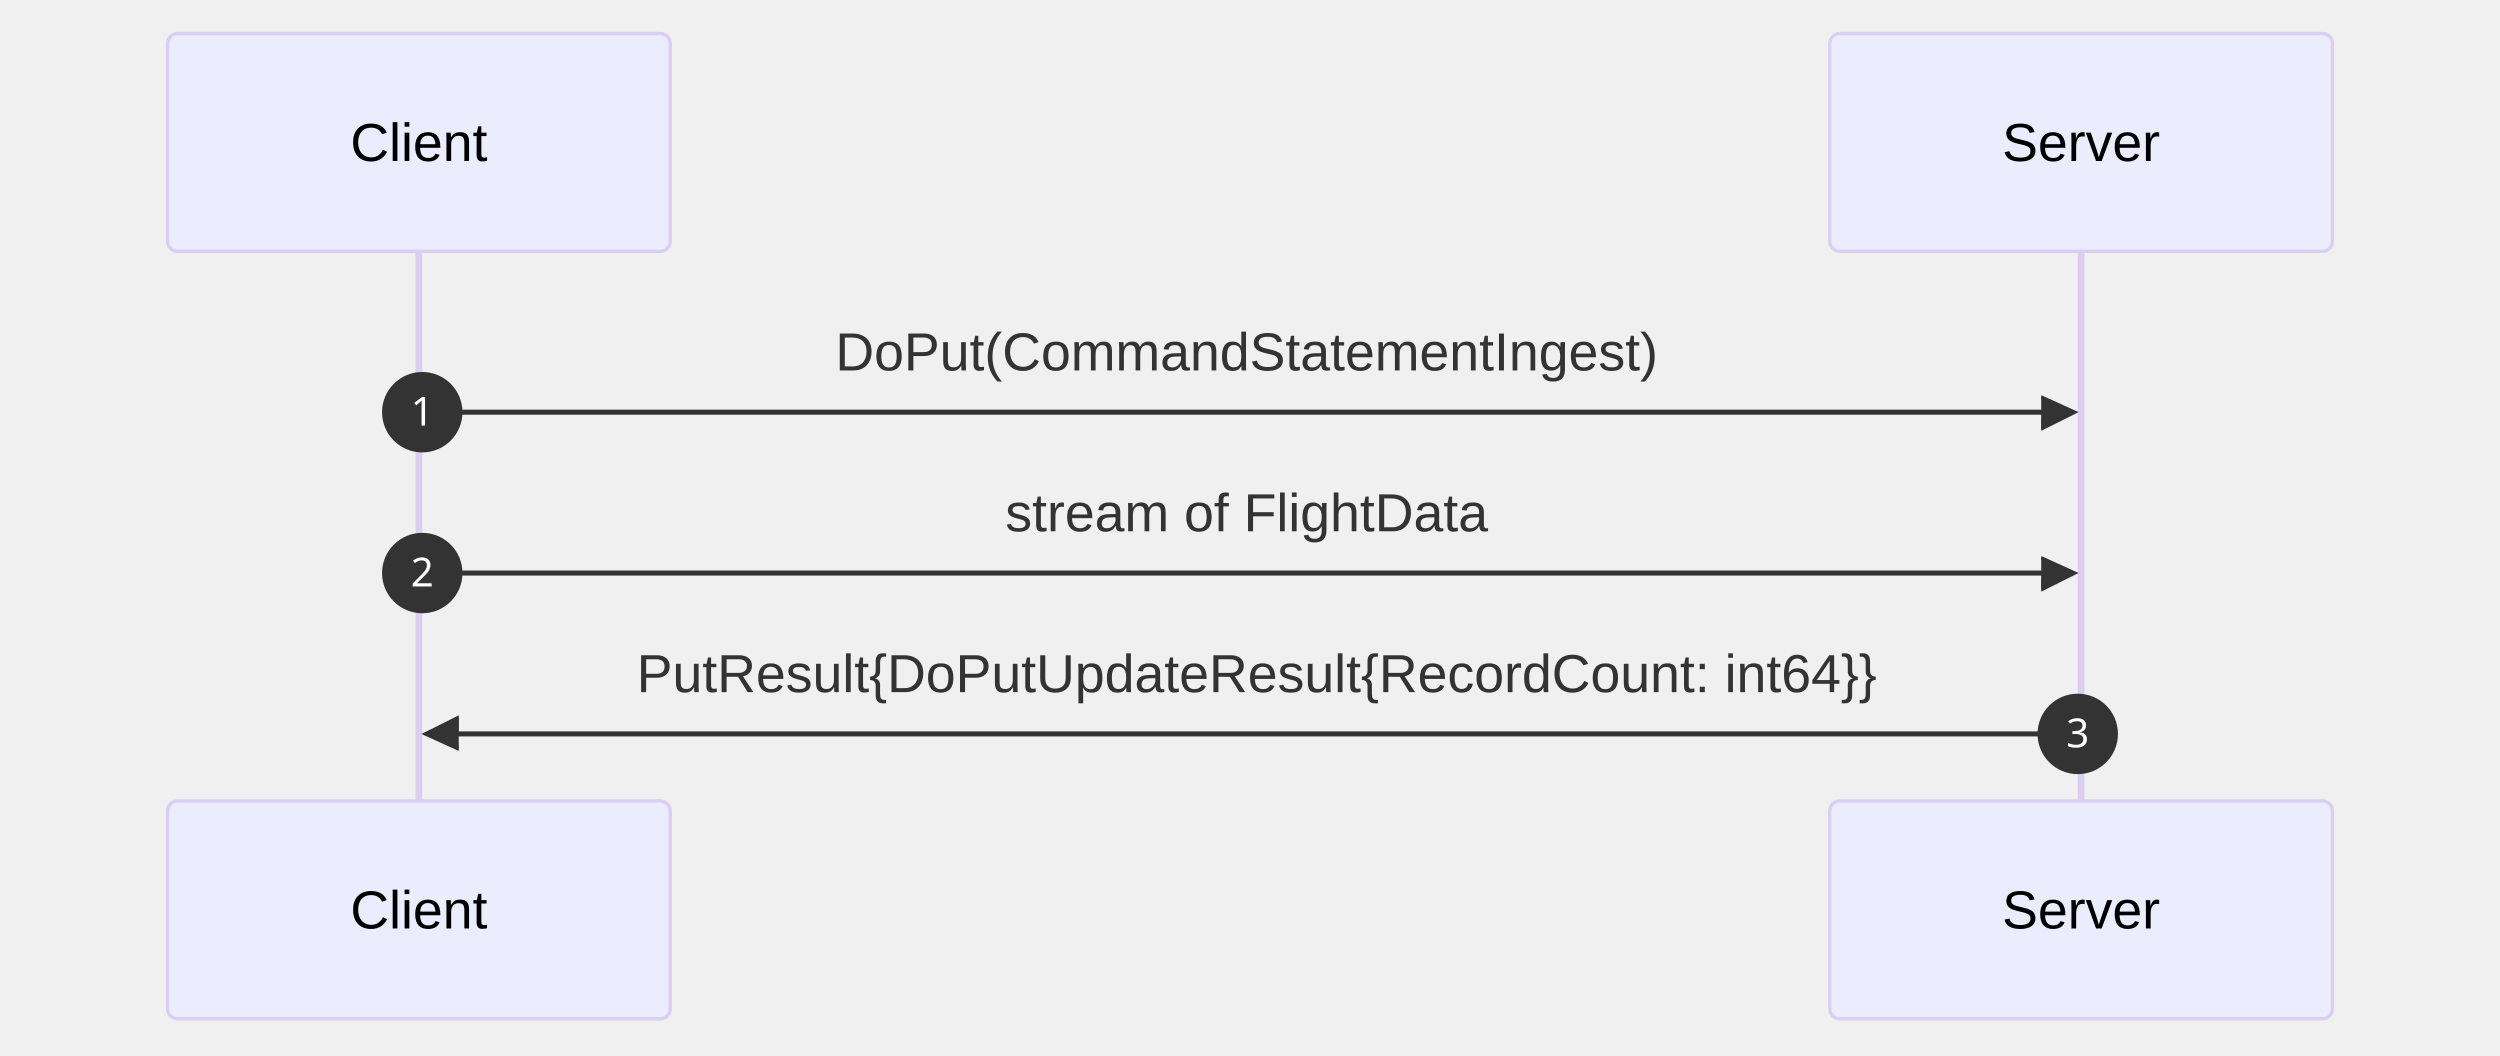
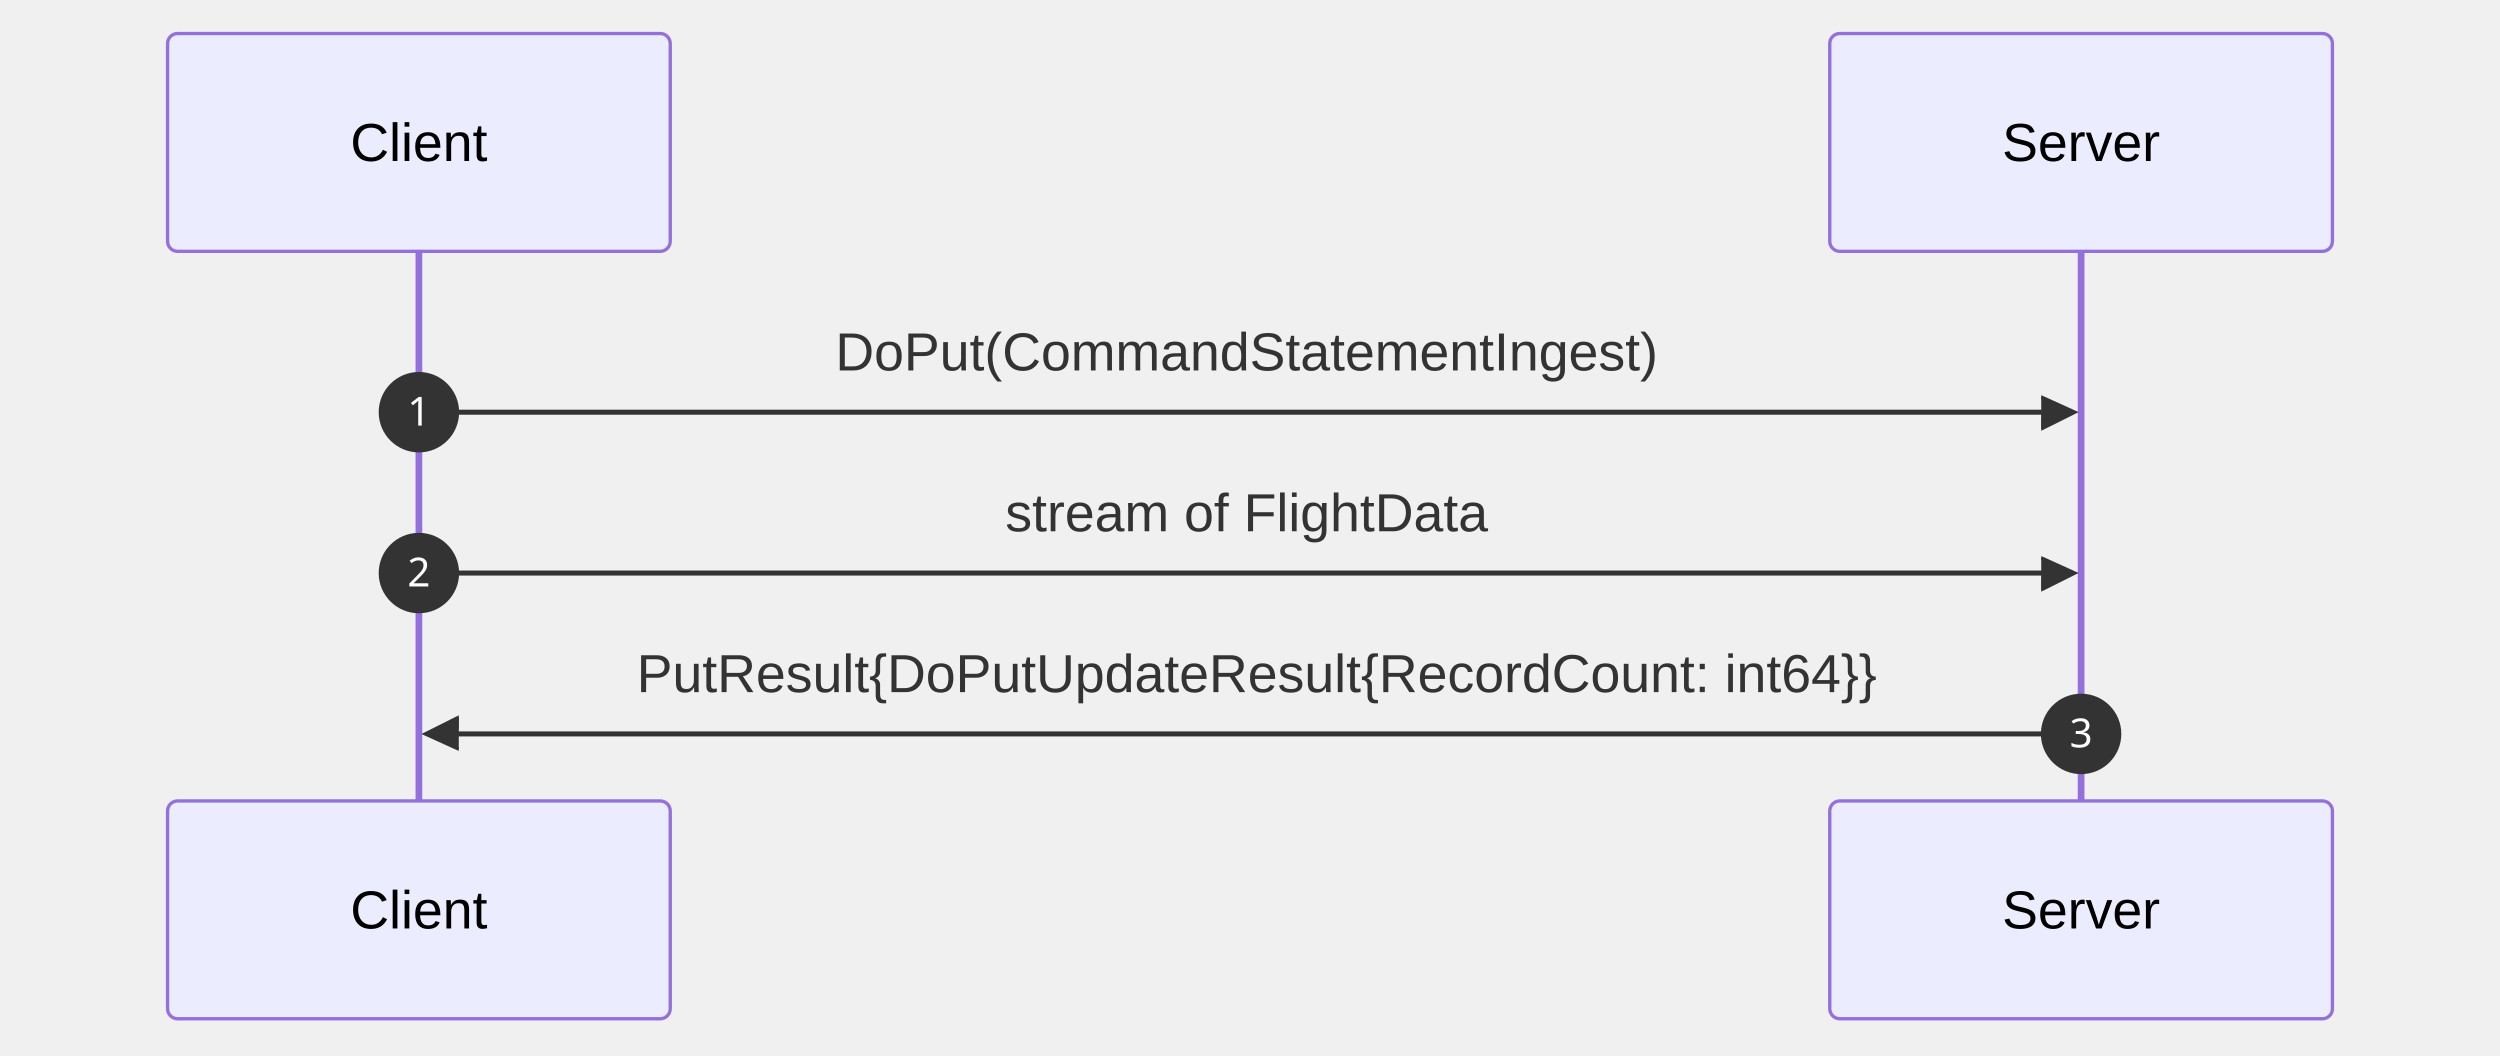
<svg xmlns="http://www.w3.org/2000/svg" id="my-svg" width="100%" style="max-width: 746px; background-color: white;" viewBox="-50 -10 746 315" role="graphics-document document" aria-roledescription="sequence">
  <g>
    <rect x="496" y="229" fill="#eaeaea" stroke="#666" width="150" height="65" name="Server" rx="3" ry="3" class="actor actor-bottom" />
    <text x="571" y="261.5" dominant-baseline="central" alignment-baseline="central" class="actor actor-box" style="text-anchor: middle; font-size: 16px; font-weight: 400;">
      <tspan x="571" dy="0">Server</tspan>
    </text>
  </g>
  <g>
    <rect x="0" y="229" fill="#eaeaea" stroke="#666" width="150" height="65" name="Client" rx="3" ry="3" class="actor actor-bottom" />
    <text x="75" y="261.5" dominant-baseline="central" alignment-baseline="central" class="actor actor-box" style="text-anchor: middle; font-size: 16px; font-weight: 400;">
      <tspan x="75" dy="0">Client</tspan>
    </text>
  </g>
  <g>
-     <line id="actor1" x1="571" y1="65" x2="571" y2="229" class="actor-line 200" stroke-width="0.5px" stroke="#999" name="Server" />
-     <g id="root-1">
+     <line id="actor1" x1="571" y1="65" x2="571" y2="229" class="actor-line 200" stroke-width="0.5px" stroke="#999" name="Server" data-et="life-line" data-id="Server" />
+     <g id="root-1" data-et="participant" data-type="participant" data-id="Server">
      <rect x="496" y="0" fill="#eaeaea" stroke="#666" width="150" height="65" name="Server" rx="3" ry="3" class="actor actor-top" />
      <text x="571" y="32.5" dominant-baseline="central" alignment-baseline="central" class="actor actor-box" style="text-anchor: middle; font-size: 16px; font-weight: 400;">
        <tspan x="571" dy="0">Server</tspan>
      </text>
    </g>
  </g>
  <g>
-     <line id="actor0" x1="75" y1="65" x2="75" y2="229" class="actor-line 200" stroke-width="0.5px" stroke="#999" name="Client" />
-     <g id="root-0">
+     <line id="actor0" x1="75" y1="65" x2="75" y2="229" class="actor-line 200" stroke-width="0.5px" stroke="#999" name="Client" data-et="life-line" data-id="Client" />
+     <g id="root-0" data-et="participant" data-type="participant" data-id="Client">
      <rect x="0" y="0" fill="#eaeaea" stroke="#666" width="150" height="65" name="Client" rx="3" ry="3" class="actor actor-top" />
      <text x="75" y="32.5" dominant-baseline="central" alignment-baseline="central" class="actor actor-box" style="text-anchor: middle; font-size: 16px; font-weight: 400;">
        <tspan x="75" dy="0">Client</tspan>
      </text>
    </g>
  </g>
-   <style>#my-svg{font-family:"trebuchet ms",verdana,arial,sans-serif;font-size:16px;fill:#333;}@keyframes edge-animation-frame{from{stroke-dashoffset:0;}}@keyframes dash{to{stroke-dashoffset:0;}}#my-svg .edge-animation-slow{stroke-dasharray:9,5!important;stroke-dashoffset:900;animation:dash 50s linear infinite;stroke-linecap:round;}#my-svg .edge-animation-fast{stroke-dasharray:9,5!important;stroke-dashoffset:900;animation:dash 20s linear infinite;stroke-linecap:round;}#my-svg .error-icon{fill:#552222;}#my-svg .error-text{fill:#552222;stroke:#552222;}#my-svg .edge-thickness-normal{stroke-width:1px;}#my-svg .edge-thickness-thick{stroke-width:3.5px;}#my-svg .edge-pattern-solid{stroke-dasharray:0;}#my-svg .edge-thickness-invisible{stroke-width:0;fill:none;}#my-svg .edge-pattern-dashed{stroke-dasharray:3;}#my-svg .edge-pattern-dotted{stroke-dasharray:2;}#my-svg .marker{fill:#333333;stroke:#333333;}#my-svg .marker.cross{stroke:#333333;}#my-svg svg{font-family:"trebuchet ms",verdana,arial,sans-serif;font-size:16px;}#my-svg p{margin:0;}#my-svg .actor{stroke:hsl(259.626, 59.777%, 87.902%);fill:#ECECFF;}#my-svg text.actor&gt;tspan{fill:black;stroke:none;}#my-svg .actor-line{stroke:hsl(259.626, 59.777%, 87.902%);}#my-svg .innerArc{stroke-width:1.5;stroke-dasharray:none;}#my-svg .messageLine0{stroke-width:1.5;stroke-dasharray:none;stroke:#333;}#my-svg .messageLine1{stroke-width:1.5;stroke-dasharray:2,2;stroke:#333;}#my-svg #arrowhead path{fill:#333;stroke:#333;}#my-svg .sequenceNumber{fill:white;}#my-svg #sequencenumber{fill:#333;}#my-svg #crosshead path{fill:#333;stroke:#333;}#my-svg .messageText{fill:#333;stroke:none;}#my-svg .labelBox{stroke:hsl(259.626, 59.777%, 87.902%);fill:#ECECFF;}#my-svg .labelText,#my-svg .labelText&gt;tspan{fill:black;stroke:none;}#my-svg .loopText,#my-svg .loopText&gt;tspan{fill:black;stroke:none;}#my-svg .loopLine{stroke-width:2px;stroke-dasharray:2,2;stroke:hsl(259.626, 59.777%, 87.902%);fill:hsl(259.626, 59.777%, 87.902%);}#my-svg .note{stroke:#aaaa33;fill:#fff5ad;}#my-svg .noteText,#my-svg .noteText&gt;tspan{fill:black;stroke:none;}#my-svg .activation0{fill:#f4f4f4;stroke:#666;}#my-svg .activation1{fill:#f4f4f4;stroke:#666;}#my-svg .activation2{fill:#f4f4f4;stroke:#666;}#my-svg .actorPopupMenu{position:absolute;}#my-svg .actorPopupMenuPanel{position:absolute;fill:#ECECFF;box-shadow:0px 8px 16px 0px rgba(0,0,0,0.2);filter:drop-shadow(3px 5px 2px rgb(0 0 0 / 0.4));}#my-svg .actor-man line{stroke:hsl(259.626, 59.777%, 87.902%);fill:#ECECFF;}#my-svg .actor-man circle,#my-svg line{stroke:hsl(259.626, 59.777%, 87.902%);fill:#ECECFF;stroke-width:2px;}#my-svg :root{--mermaid-font-family:"trebuchet ms",verdana,arial,sans-serif;}</style>
+   <style>#my-svg{font-family:"trebuchet ms",verdana,arial,sans-serif;font-size:16px;fill:#333;}@keyframes edge-animation-frame{from{stroke-dashoffset:0;}}@keyframes dash{to{stroke-dashoffset:0;}}#my-svg .edge-animation-slow{stroke-dasharray:9,5!important;stroke-dashoffset:900;animation:dash 50s linear infinite;stroke-linecap:round;}#my-svg .edge-animation-fast{stroke-dasharray:9,5!important;stroke-dashoffset:900;animation:dash 20s linear infinite;stroke-linecap:round;}#my-svg .error-icon{fill:#552222;}#my-svg .error-text{fill:#552222;stroke:#552222;}#my-svg .edge-thickness-normal{stroke-width:1px;}#my-svg .edge-thickness-thick{stroke-width:3.5px;}#my-svg .edge-pattern-solid{stroke-dasharray:0;}#my-svg .edge-thickness-invisible{stroke-width:0;fill:none;}#my-svg .edge-pattern-dashed{stroke-dasharray:3;}#my-svg .edge-pattern-dotted{stroke-dasharray:2;}#my-svg .marker{fill:#333333;stroke:#333333;}#my-svg .marker.cross{stroke:#333333;}#my-svg svg{font-family:"trebuchet ms",verdana,arial,sans-serif;font-size:16px;}#my-svg p{margin:0;}#my-svg .actor{stroke:#9370DB;fill:#ECECFF;stroke-width:1;}#my-svg rect.actor.outer-path[data-look="neo"]{filter:drop-shadow(1px 2px 2px rgba(185, 185, 185, 1));}#my-svg rect.note[data-look="neo"]{stroke:#aaaa33;fill:#fff5ad;filter:drop-shadow(1px 2px 2px rgba(185, 185, 185, 1));}#my-svg text.actor&gt;tspan{fill:black;stroke:none;}#my-svg .actor-line{stroke:#9370DB;}#my-svg .innerArc{stroke-width:1.5;stroke-dasharray:none;}#my-svg .messageLine0{stroke-width:1.5;stroke-dasharray:none;stroke:#333;}#my-svg .messageLine1{stroke-width:1.5;stroke-dasharray:2,2;stroke:#333;}#my-svg [id$="-arrowhead"] path{fill:#333;stroke:#333;}#my-svg .sequenceNumber{fill:white;}#my-svg [id$="-sequencenumber"]{fill:#333;}#my-svg [id$="-crosshead"] path{fill:#333;stroke:#333;}#my-svg .messageText{fill:#333;stroke:none;}#my-svg .labelBox{stroke:#9370DB;fill:#ECECFF;filter:none;}#my-svg .labelText,#my-svg .labelText&gt;tspan{fill:black;stroke:none;}#my-svg .loopText,#my-svg .loopText&gt;tspan{fill:black;stroke:none;}#my-svg .loopLine{stroke-width:2px;stroke-dasharray:2,2;stroke:#9370DB;fill:#9370DB;}#my-svg .note{stroke:#aaaa33;fill:#fff5ad;}#my-svg .noteText,#my-svg .noteText&gt;tspan{fill:black;stroke:none;font-weight:normal;}#my-svg .activation0{fill:#f4f4f4;stroke:#666;}#my-svg .activation1{fill:#f4f4f4;stroke:#666;}#my-svg .activation2{fill:#f4f4f4;stroke:#666;}#my-svg .actorPopupMenu{position:absolute;}#my-svg .actorPopupMenuPanel{position:absolute;fill:#ECECFF;box-shadow:0px 8px 16px 0px rgba(0,0,0,0.2);filter:drop-shadow(3px 5px 2px rgb(0 0 0 / 0.4));}#my-svg .actor-man circle,#my-svg line{fill:#ECECFF;stroke-width:2px;}#my-svg g rect.rect{filter:drop-shadow(1px 2px 2px rgba(185, 185, 185, 1));stroke:#9370DB;}#my-svg .node .neo-node{stroke:#9370DB;}#my-svg [data-look="neo"].node rect,#my-svg [data-look="neo"].cluster rect,#my-svg [data-look="neo"].node polygon{stroke:#9370DB;filter:drop-shadow(1px 2px 2px rgba(185, 185, 185, 1));}#my-svg [data-look="neo"].node path{stroke:#9370DB;stroke-width:1px;}#my-svg [data-look="neo"].node .outer-path{filter:drop-shadow(1px 2px 2px rgba(185, 185, 185, 1));}#my-svg [data-look="neo"].node .neo-line path{stroke:#9370DB;filter:none;}#my-svg [data-look="neo"].node circle{stroke:#9370DB;filter:drop-shadow(1px 2px 2px rgba(185, 185, 185, 1));}#my-svg [data-look="neo"].node circle .state-start{fill:#000000;}#my-svg [data-look="neo"].icon-shape .icon{fill:#9370DB;filter:drop-shadow(1px 2px 2px rgba(185, 185, 185, 1));}#my-svg [data-look="neo"].icon-shape .icon-neo path{stroke:#9370DB;filter:drop-shadow(1px 2px 2px rgba(185, 185, 185, 1));}#my-svg :root{--mermaid-font-family:"trebuchet ms",verdana,arial,sans-serif;}</style>
  <g />
  <defs>
-     <symbol id="computer" width="24" height="24">
+     <symbol id="my-svg-computer" width="24" height="24">
      <path transform="scale(.5)" d="M2 2v13h20v-13h-20zm18 11h-16v-9h16v9zm-10.228 6l.466-1h3.524l.467 1h-4.457zm14.228 3h-24l2-6h2.104l-1.33 4h18.45l-1.297-4h2.073l2 6zm-5-10h-14v-7h14v7z" />
    </symbol>
  </defs>
  <defs>
-     <symbol id="database" fill-rule="evenodd" clip-rule="evenodd">
+     <symbol id="my-svg-database" fill-rule="evenodd" clip-rule="evenodd">
      <path transform="scale(.5)" d="M12.258.001l.256.004.255.005.253.008.251.01.249.012.247.015.246.016.242.019.241.02.239.023.236.024.233.027.231.028.229.031.225.032.223.034.22.036.217.038.214.04.211.041.208.043.205.045.201.046.198.048.194.05.191.051.187.053.183.054.18.056.175.057.172.059.168.06.163.061.16.063.155.064.15.066.074.033.073.033.071.034.07.034.069.035.068.035.067.035.066.035.064.036.064.036.062.036.06.036.06.037.058.037.058.037.055.038.055.038.053.038.052.038.051.039.05.039.048.039.047.039.045.04.044.04.043.04.041.04.04.041.039.041.037.041.036.041.034.041.033.042.032.042.03.042.029.042.027.042.026.043.024.043.023.043.021.043.02.043.018.044.017.043.015.044.013.044.012.044.011.045.009.044.007.045.006.045.004.045.002.045.001.045v17l-.001.045-.002.045-.004.045-.006.045-.007.045-.009.044-.011.045-.012.044-.013.044-.015.044-.017.043-.018.044-.02.043-.021.043-.023.043-.024.043-.026.043-.027.042-.029.042-.03.042-.032.042-.033.042-.034.041-.036.041-.037.041-.039.041-.04.041-.041.04-.043.04-.044.04-.045.04-.047.039-.048.039-.05.039-.051.039-.052.038-.053.038-.055.038-.055.038-.058.037-.058.037-.06.037-.06.036-.062.036-.064.036-.064.036-.066.035-.067.035-.068.035-.069.035-.07.034-.071.034-.073.033-.074.033-.15.066-.155.064-.16.063-.163.061-.168.06-.172.059-.175.057-.18.056-.183.054-.187.053-.191.051-.194.05-.198.048-.201.046-.205.045-.208.043-.211.041-.214.04-.217.038-.22.036-.223.034-.225.032-.229.031-.231.028-.233.027-.236.024-.239.023-.241.02-.242.019-.246.016-.247.015-.249.012-.251.01-.253.008-.255.005-.256.004-.258.001-.258-.001-.256-.004-.255-.005-.253-.008-.251-.01-.249-.012-.247-.015-.245-.016-.243-.019-.241-.02-.238-.023-.236-.024-.234-.027-.231-.028-.228-.031-.226-.032-.223-.034-.22-.036-.217-.038-.214-.04-.211-.041-.208-.043-.204-.045-.201-.046-.198-.048-.195-.05-.19-.051-.187-.053-.184-.054-.179-.056-.176-.057-.172-.059-.167-.06-.164-.061-.159-.063-.155-.064-.151-.066-.074-.033-.072-.033-.072-.034-.07-.034-.069-.035-.068-.035-.067-.035-.066-.035-.064-.036-.063-.036-.062-.036-.061-.036-.06-.037-.058-.037-.057-.037-.056-.038-.055-.038-.053-.038-.052-.038-.051-.039-.049-.039-.049-.039-.046-.039-.046-.04-.044-.04-.043-.04-.041-.04-.04-.041-.039-.041-.037-.041-.036-.041-.034-.041-.033-.042-.032-.042-.03-.042-.029-.042-.027-.042-.026-.043-.024-.043-.023-.043-.021-.043-.02-.043-.018-.044-.017-.043-.015-.044-.013-.044-.012-.044-.011-.045-.009-.044-.007-.045-.006-.045-.004-.045-.002-.045-.001-.045v-17l.001-.045.002-.045.004-.045.006-.045.007-.045.009-.044.011-.045.012-.044.013-.044.015-.044.017-.043.018-.044.02-.043.021-.043.023-.043.024-.043.026-.043.027-.042.029-.042.03-.042.032-.042.033-.042.034-.041.036-.041.037-.041.039-.041.04-.041.041-.04.043-.04.044-.04.046-.04.046-.039.049-.039.049-.039.051-.039.052-.038.053-.038.055-.038.056-.038.057-.037.058-.037.06-.037.061-.036.062-.036.063-.036.064-.036.066-.035.067-.035.068-.035.069-.035.07-.034.072-.034.072-.033.074-.033.151-.066.155-.064.159-.063.164-.061.167-.06.172-.059.176-.057.179-.056.184-.054.187-.053.19-.051.195-.05.198-.048.201-.046.204-.045.208-.043.211-.041.214-.04.217-.038.22-.036.223-.034.226-.032.228-.031.231-.028.234-.027.236-.024.238-.023.241-.02.243-.019.245-.016.247-.015.249-.012.251-.01.253-.008.255-.005.256-.004.258-.001.258.001zm-9.258 20.499v.01l.001.021.003.021.004.022.005.021.006.022.007.022.009.023.01.022.011.023.012.023.013.023.015.023.016.024.017.023.018.024.019.024.021.024.022.025.023.024.024.025.052.049.056.05.061.051.066.051.07.051.075.051.079.052.084.052.088.052.092.052.097.052.102.051.105.052.11.052.114.051.119.051.123.051.127.05.131.05.135.05.139.048.144.049.147.047.152.047.155.047.16.045.163.045.167.043.171.043.176.041.178.041.183.039.187.039.19.037.194.035.197.035.202.033.204.031.209.03.212.029.216.027.219.025.222.024.226.021.23.02.233.018.236.016.24.015.243.012.246.01.249.008.253.005.256.004.259.001.26-.001.257-.004.254-.005.25-.008.247-.011.244-.012.241-.014.237-.016.233-.018.231-.021.226-.021.224-.024.22-.026.216-.027.212-.028.21-.031.205-.031.202-.034.198-.034.194-.036.191-.037.187-.039.183-.04.179-.04.175-.042.172-.043.168-.044.163-.045.16-.046.155-.046.152-.047.148-.048.143-.049.139-.049.136-.05.131-.05.126-.05.123-.051.118-.052.114-.051.11-.052.106-.052.101-.052.096-.052.092-.052.088-.053.083-.051.079-.052.074-.052.07-.051.065-.051.06-.051.056-.05.051-.05.023-.024.023-.025.021-.024.02-.024.019-.024.018-.024.017-.024.015-.023.014-.024.013-.023.012-.023.01-.023.01-.022.008-.022.006-.022.006-.022.004-.022.004-.021.001-.021.001-.021v-4.127l-.077.055-.08.053-.083.054-.085.053-.087.052-.09.052-.093.051-.095.05-.097.05-.1.049-.102.049-.105.048-.106.047-.109.047-.111.046-.114.045-.115.045-.118.044-.12.043-.122.042-.124.042-.126.041-.128.04-.13.04-.132.038-.134.038-.135.037-.138.037-.139.035-.142.035-.143.034-.144.033-.147.032-.148.031-.15.03-.151.03-.153.029-.154.027-.156.027-.158.026-.159.025-.161.024-.162.023-.163.022-.165.021-.166.02-.167.019-.169.018-.169.017-.171.016-.173.015-.173.014-.175.013-.175.012-.177.011-.178.01-.179.008-.179.008-.181.006-.182.005-.182.004-.184.003-.184.002h-.37l-.184-.002-.184-.003-.182-.004-.182-.005-.181-.006-.179-.008-.179-.008-.178-.01-.176-.011-.176-.012-.175-.013-.173-.014-.172-.015-.171-.016-.17-.017-.169-.018-.167-.019-.166-.02-.165-.021-.163-.022-.162-.023-.161-.024-.159-.025-.157-.026-.156-.027-.155-.027-.153-.029-.151-.03-.15-.03-.148-.031-.146-.032-.145-.033-.143-.034-.141-.035-.14-.035-.137-.037-.136-.037-.134-.038-.132-.038-.13-.04-.128-.04-.126-.041-.124-.042-.122-.042-.12-.044-.117-.043-.116-.045-.113-.045-.112-.046-.109-.047-.106-.047-.105-.048-.102-.049-.1-.049-.097-.05-.095-.05-.093-.052-.09-.051-.087-.052-.085-.053-.083-.054-.08-.054-.077-.054v4.127zm0-5.654v.011l.001.021.003.021.004.021.005.022.006.022.007.022.009.022.01.022.011.023.012.023.013.023.015.024.016.023.017.024.018.024.019.024.021.024.022.024.023.025.024.024.052.05.056.05.061.05.066.051.07.051.075.052.079.051.084.052.088.052.092.052.097.052.102.052.105.052.11.051.114.051.119.052.123.05.127.051.131.05.135.049.139.049.144.048.147.048.152.047.155.046.16.045.163.045.167.044.171.042.176.042.178.04.183.04.187.038.19.037.194.036.197.034.202.033.204.032.209.03.212.028.216.027.219.025.222.024.226.022.23.02.233.018.236.016.24.014.243.012.246.01.249.008.253.006.256.003.259.001.26-.001.257-.003.254-.006.25-.008.247-.01.244-.012.241-.015.237-.016.233-.018.231-.02.226-.022.224-.024.22-.025.216-.027.212-.029.21-.03.205-.032.202-.033.198-.035.194-.036.191-.037.187-.039.183-.039.179-.041.175-.042.172-.043.168-.044.163-.045.16-.045.155-.047.152-.047.148-.048.143-.048.139-.05.136-.049.131-.05.126-.051.123-.051.118-.051.114-.052.11-.052.106-.052.101-.052.096-.052.092-.052.088-.052.083-.052.079-.052.074-.051.07-.052.065-.051.06-.05.056-.051.051-.049.023-.025.023-.024.021-.025.02-.024.019-.024.018-.024.017-.024.015-.023.014-.023.013-.024.012-.022.01-.023.01-.023.008-.022.006-.022.006-.022.004-.021.004-.022.001-.021.001-.021v-4.139l-.077.054-.08.054-.083.054-.085.052-.087.053-.09.051-.093.051-.095.051-.097.05-.1.049-.102.049-.105.048-.106.047-.109.047-.111.046-.114.045-.115.044-.118.044-.12.044-.122.042-.124.042-.126.041-.128.04-.13.039-.132.039-.134.038-.135.037-.138.036-.139.036-.142.035-.143.033-.144.033-.147.033-.148.031-.15.03-.151.03-.153.028-.154.028-.156.027-.158.026-.159.025-.161.024-.162.023-.163.022-.165.021-.166.02-.167.019-.169.018-.169.017-.171.016-.173.015-.173.014-.175.013-.175.012-.177.011-.178.009-.179.009-.179.007-.181.007-.182.005-.182.004-.184.003-.184.002h-.37l-.184-.002-.184-.003-.182-.004-.182-.005-.181-.007-.179-.007-.179-.009-.178-.009-.176-.011-.176-.012-.175-.013-.173-.014-.172-.015-.171-.016-.17-.017-.169-.018-.167-.019-.166-.02-.165-.021-.163-.022-.162-.023-.161-.024-.159-.025-.157-.026-.156-.027-.155-.028-.153-.028-.151-.03-.15-.03-.148-.031-.146-.033-.145-.033-.143-.033-.141-.035-.14-.036-.137-.036-.136-.037-.134-.038-.132-.039-.13-.039-.128-.04-.126-.041-.124-.042-.122-.043-.12-.043-.117-.044-.116-.044-.113-.046-.112-.046-.109-.046-.106-.047-.105-.048-.102-.049-.1-.049-.097-.05-.095-.051-.093-.051-.09-.051-.087-.053-.085-.052-.083-.054-.08-.054-.077-.054v4.139zm0-5.666v.011l.001.02.003.022.004.021.005.022.006.021.007.022.009.023.01.022.011.023.012.023.013.023.015.023.016.024.017.024.018.023.019.024.021.025.022.024.023.024.024.025.052.05.056.05.061.05.066.051.07.051.075.052.079.051.084.052.088.052.092.052.097.052.102.052.105.051.11.052.114.051.119.051.123.051.127.05.131.05.135.05.139.049.144.048.147.048.152.047.155.046.16.045.163.045.167.043.171.043.176.042.178.04.183.04.187.038.19.037.194.036.197.034.202.033.204.032.209.03.212.028.216.027.219.025.222.024.226.021.23.02.233.018.236.017.24.014.243.012.246.01.249.008.253.006.256.003.259.001.26-.001.257-.003.254-.006.25-.008.247-.01.244-.013.241-.014.237-.016.233-.018.231-.02.226-.022.224-.024.22-.025.216-.027.212-.029.21-.03.205-.032.202-.033.198-.035.194-.036.191-.037.187-.039.183-.039.179-.041.175-.042.172-.043.168-.044.163-.045.16-.045.155-.047.152-.047.148-.048.143-.049.139-.049.136-.049.131-.051.126-.05.123-.051.118-.052.114-.051.11-.052.106-.052.101-.052.096-.052.092-.052.088-.052.083-.052.079-.052.074-.052.07-.051.065-.051.06-.051.056-.05.051-.049.023-.025.023-.025.021-.024.02-.024.019-.024.018-.024.017-.024.015-.023.014-.024.013-.023.012-.023.01-.022.01-.023.008-.022.006-.022.006-.022.004-.022.004-.021.001-.021.001-.021v-4.153l-.077.054-.08.054-.083.053-.085.053-.087.053-.09.051-.093.051-.095.051-.097.05-.1.049-.102.048-.105.048-.106.048-.109.046-.111.046-.114.046-.115.044-.118.044-.12.043-.122.043-.124.042-.126.041-.128.04-.13.039-.132.039-.134.038-.135.037-.138.036-.139.036-.142.034-.143.034-.144.033-.147.032-.148.032-.15.03-.151.03-.153.028-.154.028-.156.027-.158.026-.159.024-.161.024-.162.023-.163.023-.165.021-.166.02-.167.019-.169.018-.169.017-.171.016-.173.015-.173.014-.175.013-.175.012-.177.01-.178.01-.179.009-.179.007-.181.006-.182.006-.182.004-.184.003-.184.001-.185.001-.185-.001-.184-.001-.184-.003-.182-.004-.182-.006-.181-.006-.179-.007-.179-.009-.178-.01-.176-.01-.176-.012-.175-.013-.173-.014-.172-.015-.171-.016-.17-.017-.169-.018-.167-.019-.166-.02-.165-.021-.163-.023-.162-.023-.161-.024-.159-.024-.157-.026-.156-.027-.155-.028-.153-.028-.151-.03-.15-.03-.148-.032-.146-.032-.145-.033-.143-.034-.141-.034-.14-.036-.137-.036-.136-.037-.134-.038-.132-.039-.13-.039-.128-.041-.126-.041-.124-.041-.122-.043-.12-.043-.117-.044-.116-.044-.113-.046-.112-.046-.109-.046-.106-.048-.105-.048-.102-.048-.1-.05-.097-.049-.095-.051-.093-.051-.09-.052-.087-.052-.085-.053-.083-.053-.08-.054-.077-.054v4.153zm8.74-8.179l-.257.004-.254.005-.25.008-.247.011-.244.012-.241.014-.237.016-.233.018-.231.021-.226.022-.224.023-.22.026-.216.027-.212.028-.21.031-.205.032-.202.033-.198.034-.194.036-.191.038-.187.038-.183.04-.179.041-.175.042-.172.043-.168.043-.163.045-.16.046-.155.046-.152.048-.148.048-.143.048-.139.049-.136.05-.131.05-.126.051-.123.051-.118.051-.114.052-.11.052-.106.052-.101.052-.096.052-.092.052-.088.052-.083.052-.079.052-.074.051-.07.052-.065.051-.06.05-.056.05-.051.05-.023.025-.023.024-.021.024-.02.025-.019.024-.018.024-.017.023-.015.024-.014.023-.013.023-.012.023-.01.023-.01.022-.008.022-.006.023-.006.021-.004.022-.004.021-.001.021-.001.021.001.021.001.021.004.021.004.022.006.021.006.023.008.022.01.022.01.023.012.023.013.023.014.023.015.024.017.023.018.024.019.024.02.025.021.024.023.024.023.025.051.05.056.05.06.05.065.051.07.052.074.051.079.052.083.052.088.052.092.052.096.052.101.052.106.052.11.052.114.052.118.051.123.051.126.051.131.05.136.05.139.049.143.048.148.048.152.048.155.046.16.046.163.045.168.043.172.043.175.042.179.041.183.04.187.038.191.038.194.036.198.034.202.033.205.032.21.031.212.028.216.027.22.026.224.023.226.022.231.021.233.018.237.016.241.014.244.012.247.011.25.008.254.005.257.004.26.001.26-.001.257-.004.254-.005.25-.008.247-.011.244-.012.241-.014.237-.016.233-.018.231-.021.226-.022.224-.023.22-.026.216-.027.212-.028.21-.031.205-.032.202-.033.198-.034.194-.036.191-.038.187-.038.183-.04.179-.041.175-.042.172-.043.168-.043.163-.045.16-.046.155-.046.152-.048.148-.048.143-.048.139-.049.136-.05.131-.05.126-.051.123-.051.118-.051.114-.052.11-.052.106-.052.101-.052.096-.052.092-.052.088-.052.083-.052.079-.052.074-.051.07-.052.065-.051.06-.05.056-.05.051-.05.023-.025.023-.024.021-.024.02-.025.019-.024.018-.024.017-.023.015-.024.014-.023.013-.023.012-.023.01-.023.01-.022.008-.022.006-.023.006-.021.004-.022.004-.021.001-.021.001-.021-.001-.021-.001-.021-.004-.021-.004-.022-.006-.021-.006-.023-.008-.022-.01-.022-.01-.023-.012-.023-.013-.023-.014-.023-.015-.024-.017-.023-.018-.024-.019-.024-.02-.025-.021-.024-.023-.024-.023-.025-.051-.05-.056-.05-.06-.05-.065-.051-.07-.052-.074-.051-.079-.052-.083-.052-.088-.052-.092-.052-.096-.052-.101-.052-.106-.052-.11-.052-.114-.052-.118-.051-.123-.051-.126-.051-.131-.05-.136-.05-.139-.049-.143-.048-.148-.048-.152-.048-.155-.046-.16-.046-.163-.045-.168-.043-.172-.043-.175-.042-.179-.041-.183-.04-.187-.038-.191-.038-.194-.036-.198-.034-.202-.033-.205-.032-.21-.031-.212-.028-.216-.027-.22-.026-.224-.023-.226-.022-.231-.021-.233-.018-.237-.016-.241-.014-.244-.012-.247-.011-.25-.008-.254-.005-.257-.004-.26-.001-.26.001z" />
    </symbol>
  </defs>
  <defs>
-     <symbol id="clock" width="24" height="24">
+     <symbol id="my-svg-clock" width="24" height="24">
      <path transform="scale(.5)" d="M12 2c5.514 0 10 4.486 10 10s-4.486 10-10 10-10-4.486-10-10 4.486-10 10-10zm0-2c-6.627 0-12 5.373-12 12s5.373 12 12 12 12-5.373 12-12-5.373-12-12-12zm5.848 12.459c.202.038.202.333.001.372-1.907.361-6.045 1.111-6.547 1.111-.719 0-1.301-.582-1.301-1.301 0-.512.77-5.447 1.125-7.445.034-.192.312-.181.343.014l.985 6.238 5.394 1.011z" />
    </symbol>
  </defs>
  <defs>
-     <marker id="arrowhead" refX="7.9" refY="5" markerUnits="userSpaceOnUse" markerWidth="12" markerHeight="12" orient="auto-start-reverse">
+     <marker id="my-svg-arrowhead" refX="7.9" refY="5" markerUnits="userSpaceOnUse" markerWidth="12" markerHeight="12" orient="auto-start-reverse">
      <path d="M -1 0 L 10 5 L 0 10 z" />
    </marker>
  </defs>
  <defs>
-     <marker id="crosshead" markerWidth="15" markerHeight="8" orient="auto" refX="4" refY="4.5">
+     <marker id="my-svg-crosshead" markerWidth="15" markerHeight="8" orient="auto" refX="4" refY="4.5">
      <path fill="none" stroke="#000000" stroke-width="1pt" d="M 1,2 L 6,7 M 6,2 L 1,7" style="stroke-dasharray: 0, 0;" />
    </marker>
  </defs>
  <defs>
-     <marker id="filled-head" refX="15.5" refY="7" markerWidth="20" markerHeight="28" orient="auto">
+     <marker id="my-svg-filled-head" refX="15.5" refY="7" markerWidth="20" markerHeight="28" orient="auto">
      <path d="M 18,7 L9,13 L14,7 L9,1 Z" />
    </marker>
  </defs>
  <defs>
-     <marker id="sequencenumber" refX="15" refY="15" markerWidth="60" markerHeight="40" orient="auto">
+     <marker id="my-svg-sequencenumber" refX="15" refY="15" markerWidth="60" markerHeight="40" orient="auto">
      <circle cx="15" cy="15" r="6" />
    </marker>
  </defs>
+   <defs>
+     <marker id="my-svg-solidTopArrowHead" refX="7.9" refY="7.25" markerUnits="userSpaceOnUse" markerWidth="12" markerHeight="12" orient="auto-start-reverse">
+       <path d="M 0 0 L 10 8 L 0 8 z" />
+     </marker>
+   </defs>
+   <defs>
+     <marker id="my-svg-solidBottomArrowHead" refX="7.9" refY="0.75" markerUnits="userSpaceOnUse" markerWidth="12" markerHeight="12" orient="auto-start-reverse">
+       <path d="M 0 0 L 10 0 L 0 8 z" />
+     </marker>
+   </defs>
+   <defs>
+     <marker id="my-svg-stickTopArrowHead" refX="7.5" refY="7" markerUnits="userSpaceOnUse" markerWidth="12" markerHeight="12" orient="auto-start-reverse">
+       <path d="M 0 0 L 7 7" stroke="black" stroke-width="1.5" fill="none" />
+     </marker>
+   </defs>
+   <defs>
+     <marker id="my-svg-stickBottomArrowHead" refX="7.5" refY="0" markerUnits="userSpaceOnUse" markerWidth="12" markerHeight="12" orient="auto-start-reverse">
+       <path d="M 0 7 L 7 0" stroke="black" stroke-width="1.5" fill="none" />
+     </marker>
+   </defs>
  <text x="322" y="80" text-anchor="middle" dominant-baseline="middle" alignment-baseline="middle" class="messageText" dy="1em" style="font-size: 16px; font-weight: 400;">DoPut(CommandStatementIngest)</text>
-   <line x1="76" y1="113" x2="567" y2="113" class="messageLine0" stroke-width="2" stroke="none" marker-end="url(#arrowhead)" style="fill: none;" />
-   <line x1="76" y1="113" x2="76" y2="113" stroke-width="0" marker-start="url(#sequencenumber)" />
-   <text x="76" y="117" font-family="sans-serif" font-size="12px" text-anchor="middle" class="sequenceNumber">1</text>
+   <line x1="82" y1="113" x2="567" y2="113" class="messageLine0" data-et="message" data-id="i1" data-from="Client" data-to="Server" stroke-width="2" stroke="none" marker-end="url(#my-svg-arrowhead)" style="fill: none;" />
+   <line x1="75" y1="113" x2="75" y2="113" stroke-width="0" marker-start="url(#my-svg-sequencenumber)" />
+   <text x="75" y="117" font-family="sans-serif" font-size="12px" text-anchor="middle" class="sequenceNumber">1</text>
  <text x="322" y="128" text-anchor="middle" dominant-baseline="middle" alignment-baseline="middle" class="messageText" dy="1em" style="font-size: 16px; font-weight: 400;">stream of FlightData</text>
-   <line x1="76" y1="161" x2="567" y2="161" class="messageLine0" stroke-width="2" stroke="none" marker-end="url(#arrowhead)" style="fill: none;" />
-   <line x1="76" y1="161" x2="76" y2="161" stroke-width="0" marker-start="url(#sequencenumber)" />
-   <text x="76" y="165" font-family="sans-serif" font-size="12px" text-anchor="middle" class="sequenceNumber">2</text>
+   <line x1="82" y1="161" x2="567" y2="161" class="messageLine0" data-et="message" data-id="i2" data-from="Client" data-to="Server" stroke-width="2" stroke="none" marker-end="url(#my-svg-arrowhead)" style="fill: none;" />
+   <line x1="75" y1="161" x2="75" y2="161" stroke-width="0" marker-start="url(#my-svg-sequencenumber)" />
+   <text x="75" y="165" font-family="sans-serif" font-size="12px" text-anchor="middle" class="sequenceNumber">2</text>
  <text x="325" y="176" text-anchor="middle" dominant-baseline="middle" alignment-baseline="middle" class="messageText" dy="1em" style="font-size: 16px; font-weight: 400;">PutResult{DoPutUpdateResult{RecordCount: int64}}</text>
-   <line x1="570" y1="209" x2="79" y2="209" class="messageLine0" stroke-width="2" stroke="none" marker-end="url(#arrowhead)" style="fill: none;" />
-   <line x1="570" y1="209" x2="570" y2="209" stroke-width="0" marker-start="url(#sequencenumber)" />
-   <text x="570" y="213" font-family="sans-serif" font-size="12px" text-anchor="middle" class="sequenceNumber">3</text>
+   <line x1="576" y1="209" x2="79" y2="209" class="messageLine0" data-et="message" data-id="i3" data-from="Server" data-to="Client" stroke-width="2" stroke="none" marker-end="url(#my-svg-arrowhead)" style="fill: none;" />
+   <line x1="571" y1="209" x2="571" y2="209" stroke-width="0" marker-start="url(#my-svg-sequencenumber)" />
+   <text x="571" y="213" font-family="sans-serif" font-size="12px" text-anchor="middle" class="sequenceNumber">3</text>
</svg>
